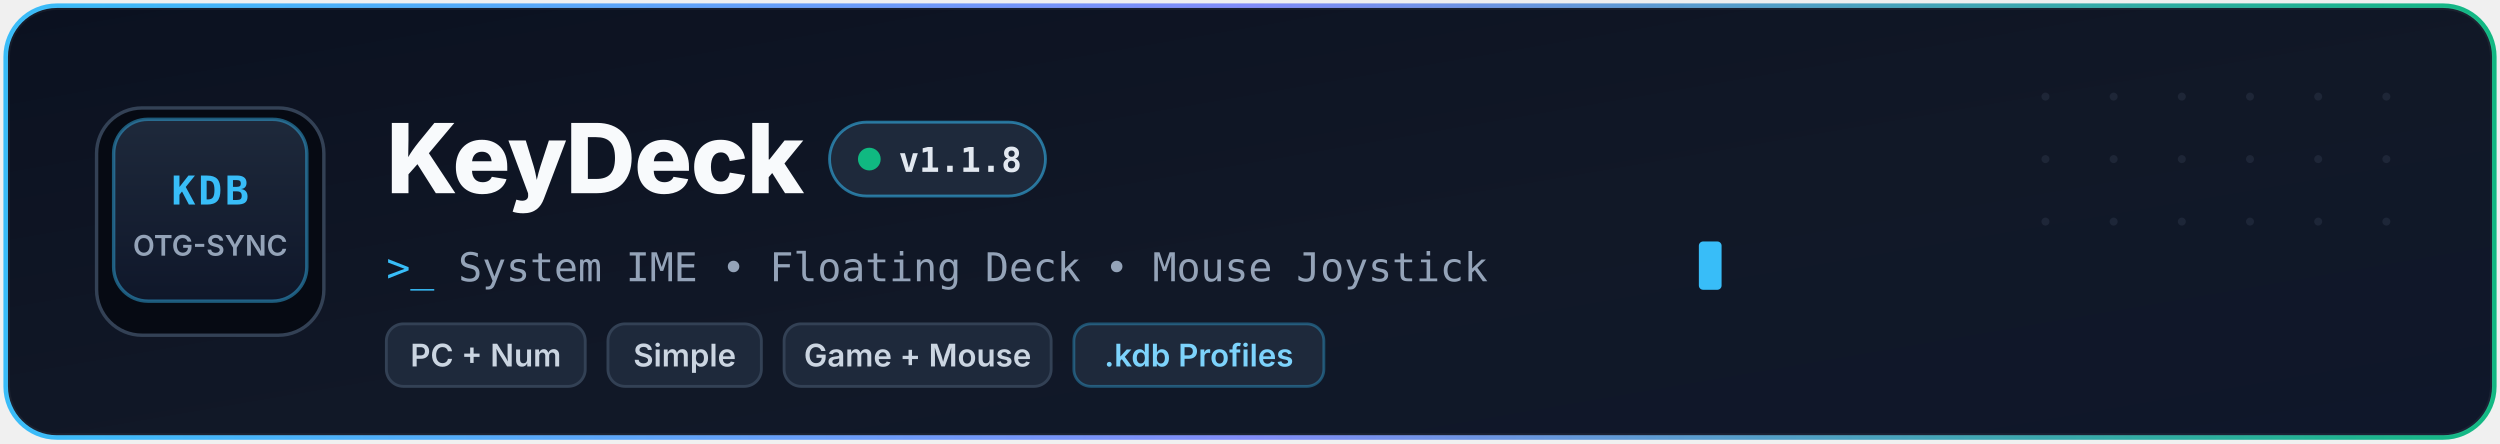
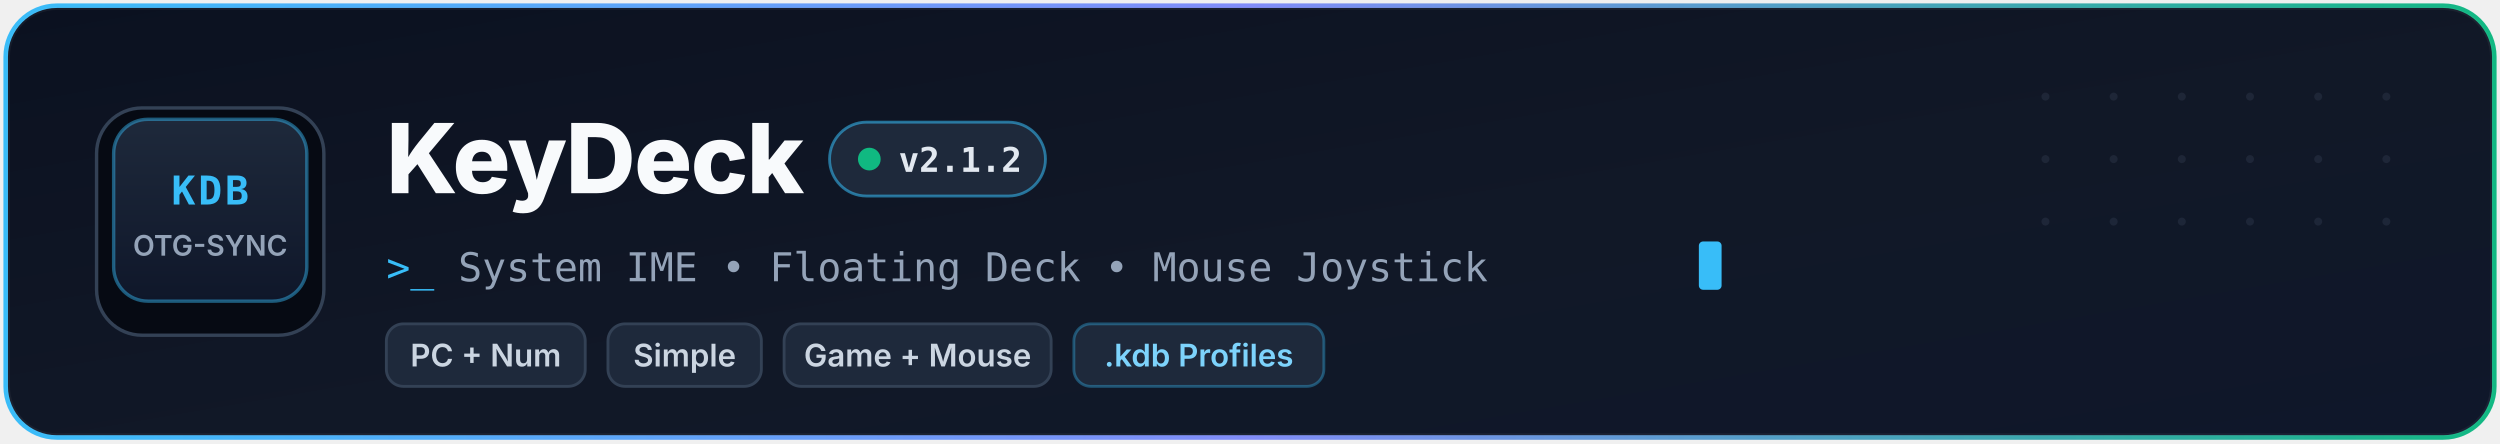
- <svg xmlns="http://www.w3.org/2000/svg" viewBox="0 0 880 156" width="100%" role="img" aria-label="KeyDeck v1.1.8 — Android PC Mechanical Keyboard, Floating Deck &amp; Mouse Joystick">
+ <svg xmlns="http://www.w3.org/2000/svg" viewBox="0 0 880 156" width="100%" role="img" aria-label="KeyDeck v2.1.2 — Android PC Mechanical Keyboard, Floating Deck &amp; Mouse Joystick">
  <defs>
    <linearGradient id="bgGrad" x1="0%" y1="0%" x2="100%" y2="100%">
      <stop offset="0%" stop-color="#0B1120" />
      <stop offset="55%" stop-color="#111827" />
      <stop offset="100%" stop-color="#0F172A" />
    </linearGradient>
    <linearGradient id="borderGlow" x1="0%" y1="0%" x2="100%" y2="0%">
      <stop offset="0%" stop-color="#38BDF8">
        <animate attributeName="stop-color" values="#38BDF8;#818CF8;#10B981;#38BDF8" dur="7s" repeatCount="indefinite" />
      </stop>
      <stop offset="50%" stop-color="#818CF8">
        <animate attributeName="stop-color" values="#818CF8;#10B981;#38BDF8;#818CF8" dur="7s" repeatCount="indefinite" />
      </stop>
      <stop offset="100%" stop-color="#10B981">
        <animate attributeName="stop-color" values="#10B981;#38BDF8;#818CF8;#10B981" dur="7s" repeatCount="indefinite" />
      </stop>
    </linearGradient>
    <linearGradient id="keycapGrad" x1="0%" y1="0%" x2="0%" y2="100%">
      <stop offset="0%" stop-color="#1E293B" />
      <stop offset="100%" stop-color="#0F172A" />
    </linearGradient>
    <style>
      .cursor-blink {
        animation: blink 1.05s steps(1, end) infinite;
      }
      .led-pulse {
        animation: pulse 2.4s ease-in-out infinite;
      }
      @keyframes blink {
        0%, 49% { opacity: 1; }
        50%, 100% { opacity: 0; }
      }
      @keyframes pulse {
        0%, 100% { opacity: 1; }
        50% { opacity: 0.35; }
      }
    </style>
  </defs>
  <rect x="2" y="2" width="876" height="152" rx="18" fill="url(#bgGrad)" stroke="url(#borderGlow)" stroke-width="1.6" />
  <rect x="3" y="3" width="874" height="150" rx="17" fill="none" stroke="#FFFFFF" stroke-opacity="0.05" stroke-width="1" />
  <g fill="#64748B" fill-opacity="0.16">
    <circle cx="720" cy="34" r="1.4" />
    <circle cx="744" cy="34" r="1.4" />
    <circle cx="768" cy="34" r="1.4" />
    <circle cx="792" cy="34" r="1.4" />
    <circle cx="816" cy="34" r="1.4" />
    <circle cx="840" cy="34" r="1.4" />
    <circle cx="720" cy="56" r="1.4" />
    <circle cx="744" cy="56" r="1.4" />
    <circle cx="768" cy="56" r="1.4" />
    <circle cx="792" cy="56" r="1.4" />
    <circle cx="816" cy="56" r="1.4" />
    <circle cx="840" cy="56" r="1.4" />
    <circle cx="720" cy="78" r="1.4" />
    <circle cx="744" cy="78" r="1.4" />
    <circle cx="768" cy="78" r="1.4" />
    <circle cx="792" cy="78" r="1.4" />
    <circle cx="816" cy="78" r="1.4" />
    <circle cx="840" cy="78" r="1.4" />
  </g>
  <g transform="translate(34, 38)">
    <rect x="0" y="0" width="80" height="80" rx="16" fill="#060A13" stroke="#334155" stroke-width="1.2" />
    <rect x="6" y="4" width="68" height="64" rx="12" fill="url(#keycapGrad)" stroke="#38BDF8" stroke-opacity="0.45" stroke-width="1.2" />
    <text x="40" y="34" text-anchor="middle" font-family="ui-monospace, SFMono-Regular, Menlo, Consolas, monospace" font-size="14" font-weight="700" fill="#38BDF8" letter-spacing="1">KDB</text>
    <text x="40" y="52" text-anchor="middle" font-family="ui-sans-serif, system-ui, -apple-system, sans-serif" font-size="10" font-weight="600" fill="#94A3B8">OTG-SYNC</text>
  </g>
  <text x="136" y="68" font-family="ui-sans-serif, system-ui, -apple-system, BlinkMacSystemFont, 'Segoe UI', sans-serif" font-size="34" font-weight="800" fill="#F8FAFC" letter-spacing="-0.5">KeyDeck</text>
  <g transform="translate(292, 43)">
    <rect x="0" y="0" width="76" height="26" rx="13" fill="#1E293B" stroke="#38BDF8" stroke-opacity="0.55" stroke-width="1" />
    <circle class="led-pulse" cx="14" cy="13" r="4" fill="#10B981">
      <animate attributeName="opacity" values="1;0.35;1" dur="2.4s" repeatCount="indefinite" />
    </circle>
-     <text x="46" y="17.5" text-anchor="middle" font-family="ui-monospace, SFMono-Regular, Menlo, Consolas, monospace" font-size="12" font-weight="700" fill="#E2E8F0">v1.1.8</text>
+     <text x="46" y="17.5" text-anchor="middle" font-family="ui-monospace, SFMono-Regular, Menlo, Consolas, monospace" font-size="12" font-weight="700" fill="#E2E8F0">v2.1.2</text>
  </g>
  <text x="136" y="99" font-family="ui-monospace, SFMono-Regular, Menlo, Consolas, monospace" font-size="14" fill="#94A3B8">
    <tspan fill="#38BDF8">&gt;_</tspan> System IME  •  Floating Deck  •  Mouse Joystick
  </text>
  <rect class="cursor-blink" x="598" y="85" width="8" height="17" rx="1.5" fill="#38BDF8">
    <animate attributeName="opacity" values="1;1;0;0" dur="1.05s" repeatCount="indefinite" />
  </rect>
  <g transform="translate(136, 114)" font-family="ui-sans-serif, system-ui, -apple-system, sans-serif" font-size="11" font-weight="600">
    <rect x="0" y="0" width="70" height="22" rx="6" fill="#1E293B" stroke="#334155" stroke-width="1" />
    <text x="35" y="15" text-anchor="middle" fill="#CBD5E1">PC + Num</text>
    <rect x="78" y="0" width="54" height="22" rx="6" fill="#1E293B" stroke="#334155" stroke-width="1" />
    <text x="105" y="15" text-anchor="middle" fill="#CBD5E1">Simple</text>
    <rect x="140" y="0" width="94" height="22" rx="6" fill="#1E293B" stroke="#334155" stroke-width="1" />
    <text x="187" y="15" text-anchor="middle" fill="#CBD5E1">Game + Mouse</text>
    <rect x="242" y="0" width="88" height="22" rx="6" fill="#1E293B" stroke="#38BDF8" stroke-opacity="0.35" stroke-width="1" />
    <text x="286" y="15" text-anchor="middle" fill="#7DD3FC">.kdb Profiles</text>
  </g>
</svg>
